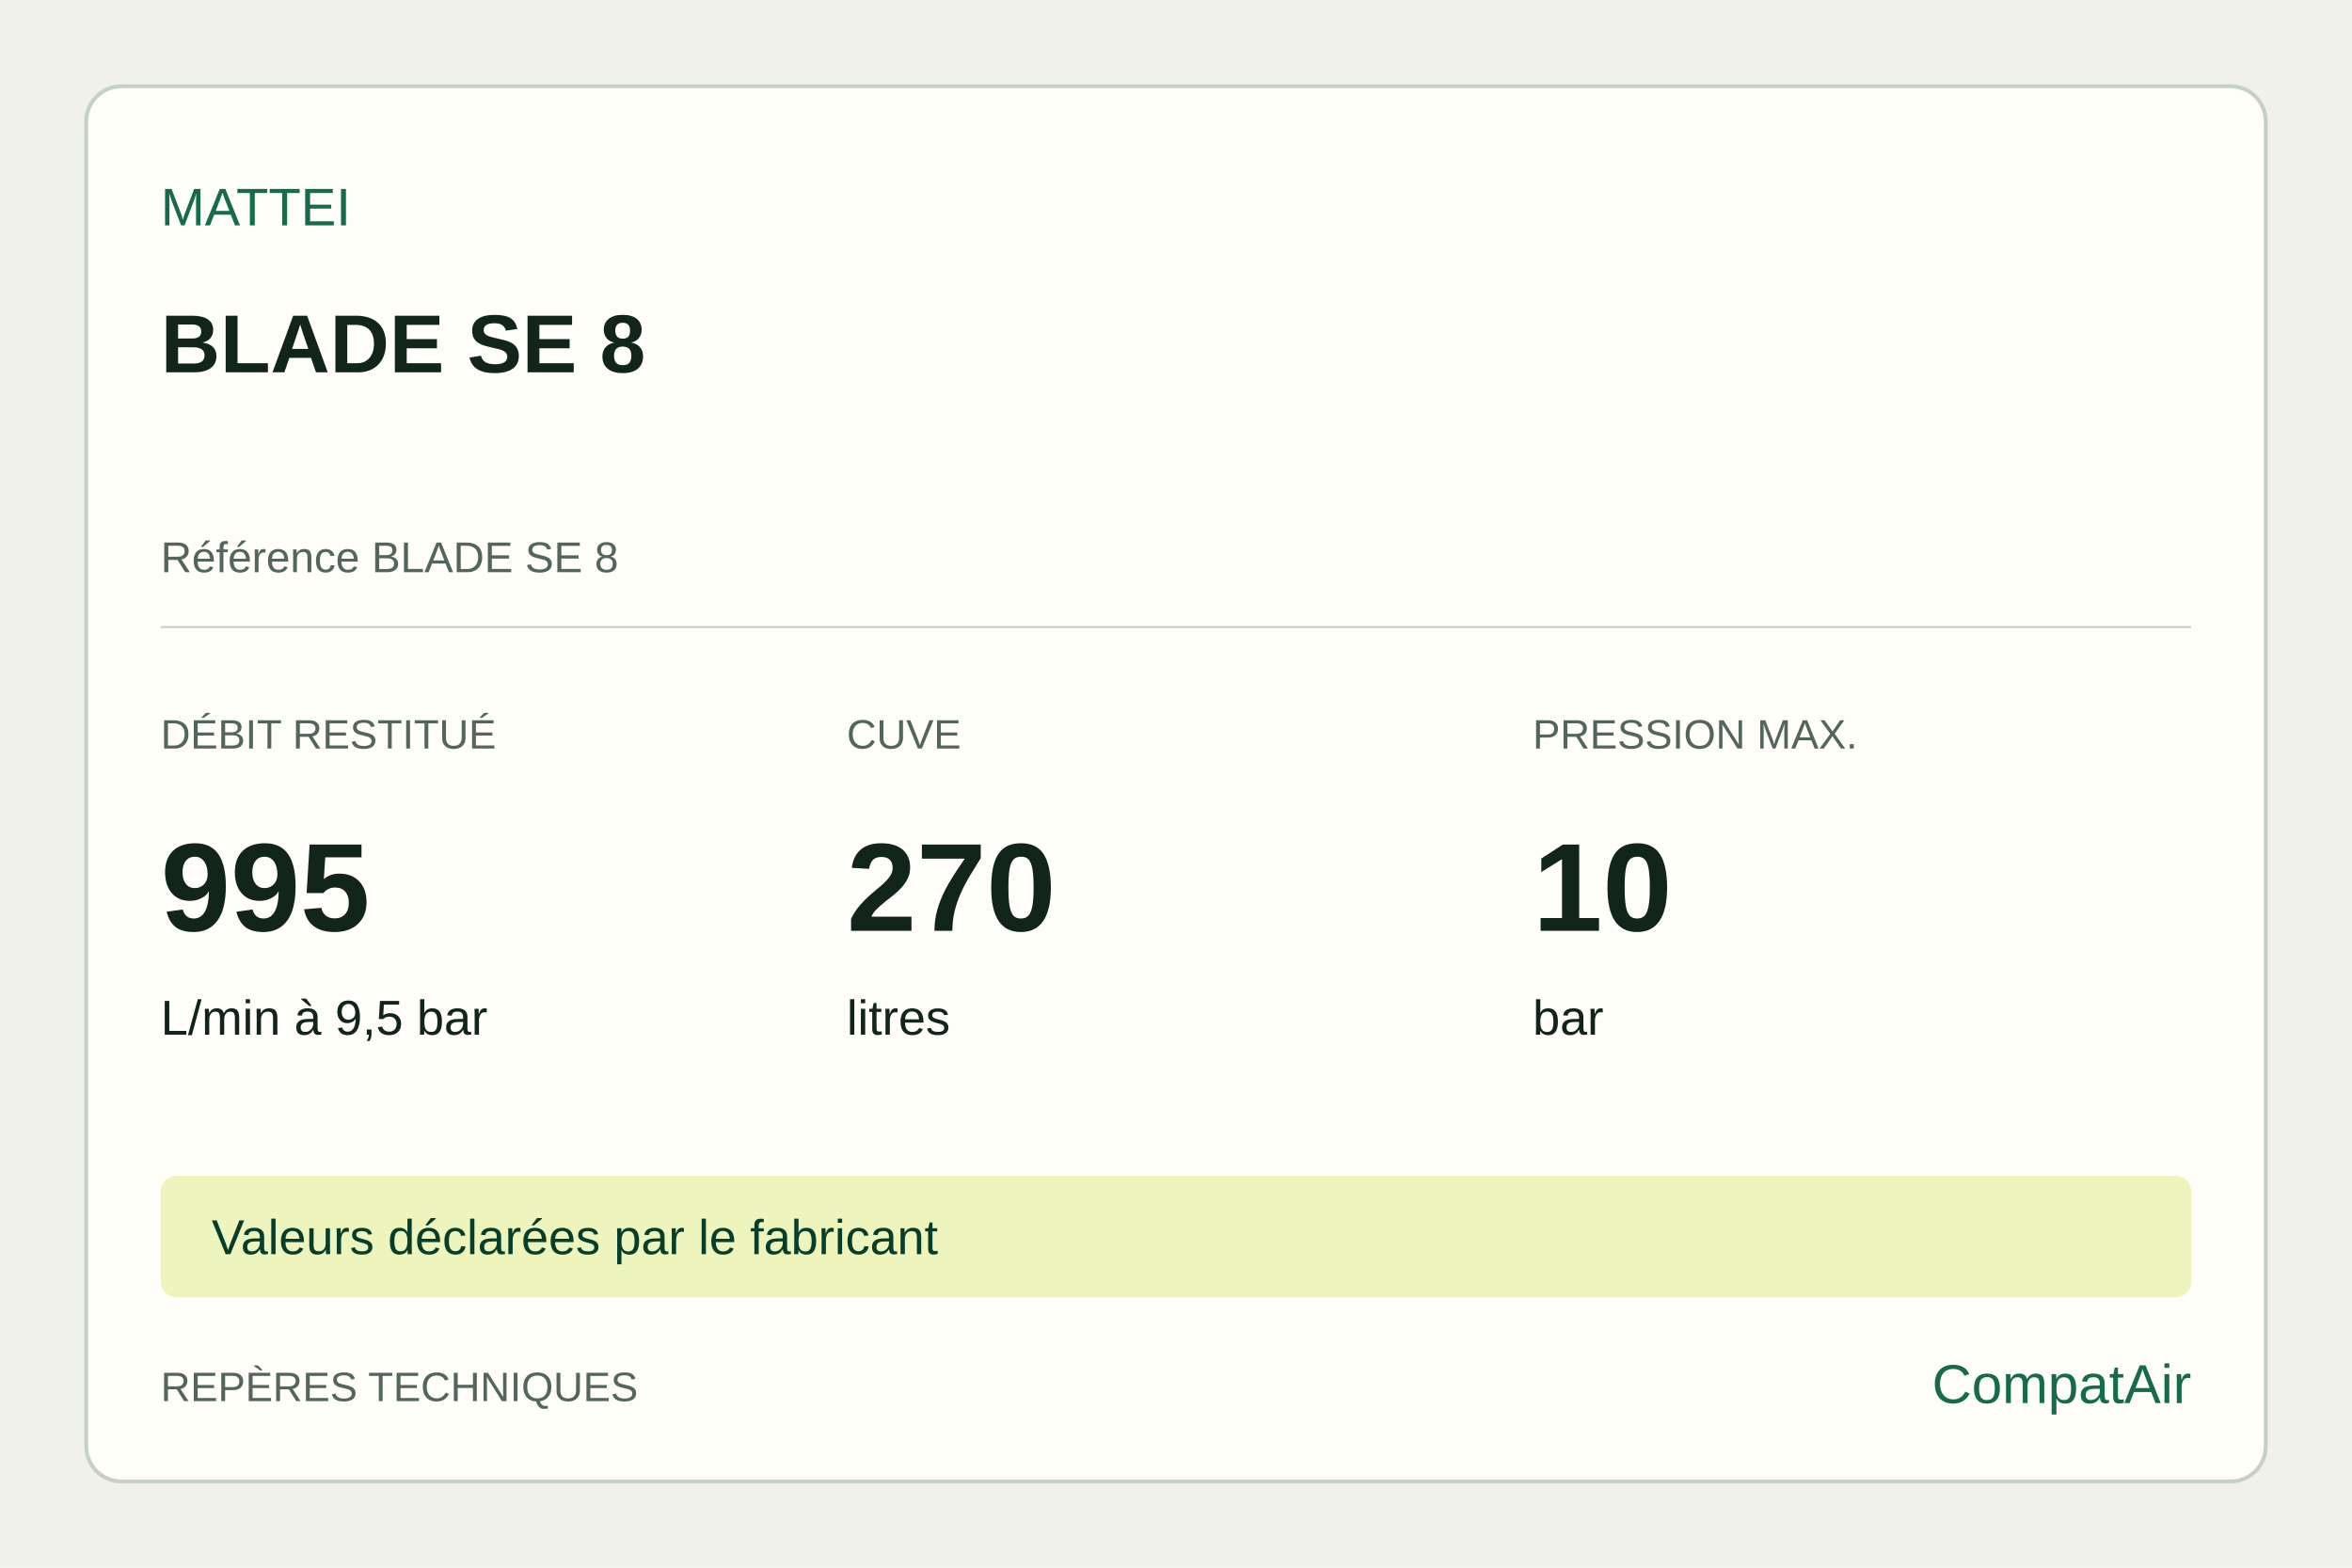
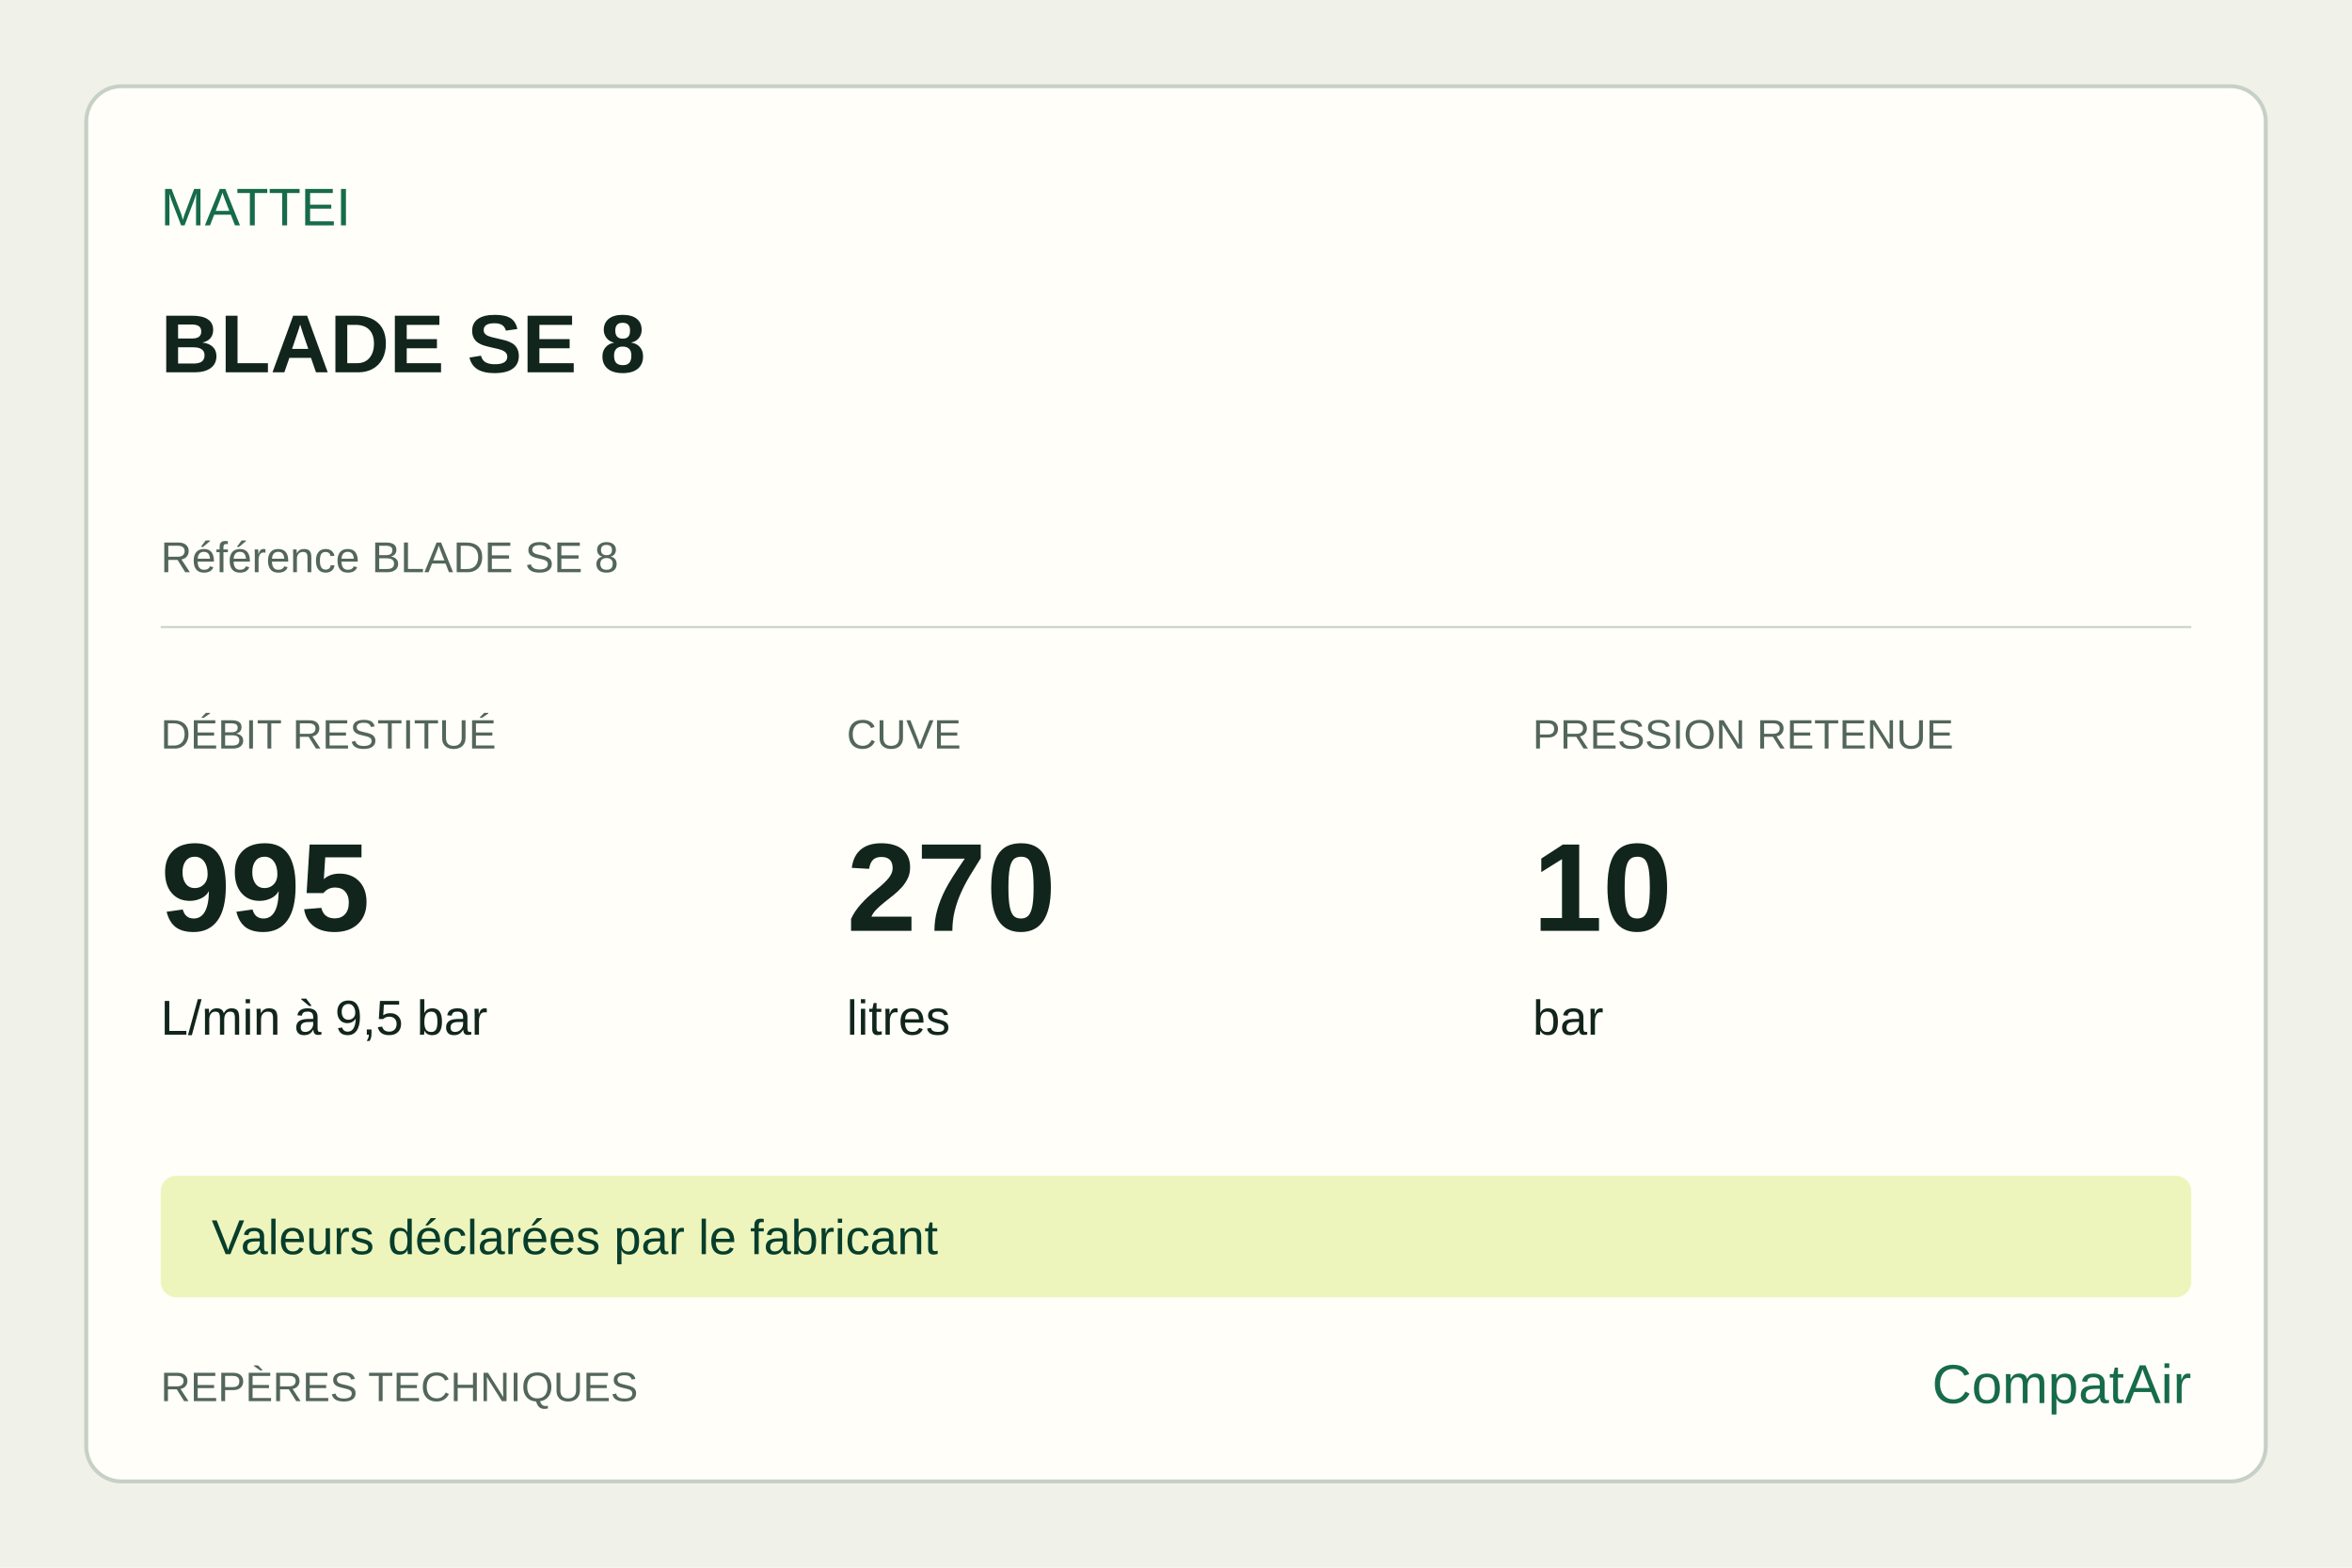
<svg xmlns="http://www.w3.org/2000/svg" width="1200" height="800" viewBox="0 0 1200 800">
  <rect width="1200" height="800" fill="#f0f1e9" />
  <rect x="44" y="44" width="1112" height="712" rx="18" fill="#fffef9" stroke="#c7d0c6" stroke-width="2" />
  <g font-family="Arial,sans-serif" fill="#11251c">
    <text x="82" y="115" font-size="27" fill="#166b4b">MATTEI</text>
    <text x="82" y="190" font-size="42" font-weight="700">BLADE SE 8</text>
    <text x="82" y="292" font-size="22" fill="#53665b">Référence BLADE SE 8</text>
    <line x1="82" y1="320" x2="1118" y2="320" stroke="#c7d0c6" />
    <text x="82" y="382" font-size="21" fill="#53665b">DÉBIT RESTITUÉ</text>
    <text x="82" y="475" font-size="64" font-weight="700">995</text>
    <text x="82" y="528" font-size="25">L/min à 9,5 bar</text>
    <text x="432" y="382" font-size="21" fill="#53665b">CUVE</text>
    <text x="432" y="475" font-size="64" font-weight="700">270</text>
    <text x="432" y="528" font-size="25">litres</text>
-     <text x="782" y="382" font-size="21" fill="#53665b">PRESSION MAX.</text>
+     <text x="782" y="382" font-size="21" fill="#53665b">PRESSION RETENUE</text>
    <text x="782" y="475" font-size="64" font-weight="700">10</text>
    <text x="782" y="528" font-size="25">bar</text>
    <rect x="82" y="600" width="1036" height="62" rx="8" fill="#edf5bd" />
    <text x="108" y="640" font-size="25" fill="#073d2b">Valeurs déclarées par le fabricant</text>
    <text x="82" y="715" font-size="21" fill="#53665b">REPÈRES TECHNIQUES</text>
    <text x="1118" y="716" text-anchor="end" font-size="28" fill="#166b4b">CompatAir</text>
  </g>
</svg>
